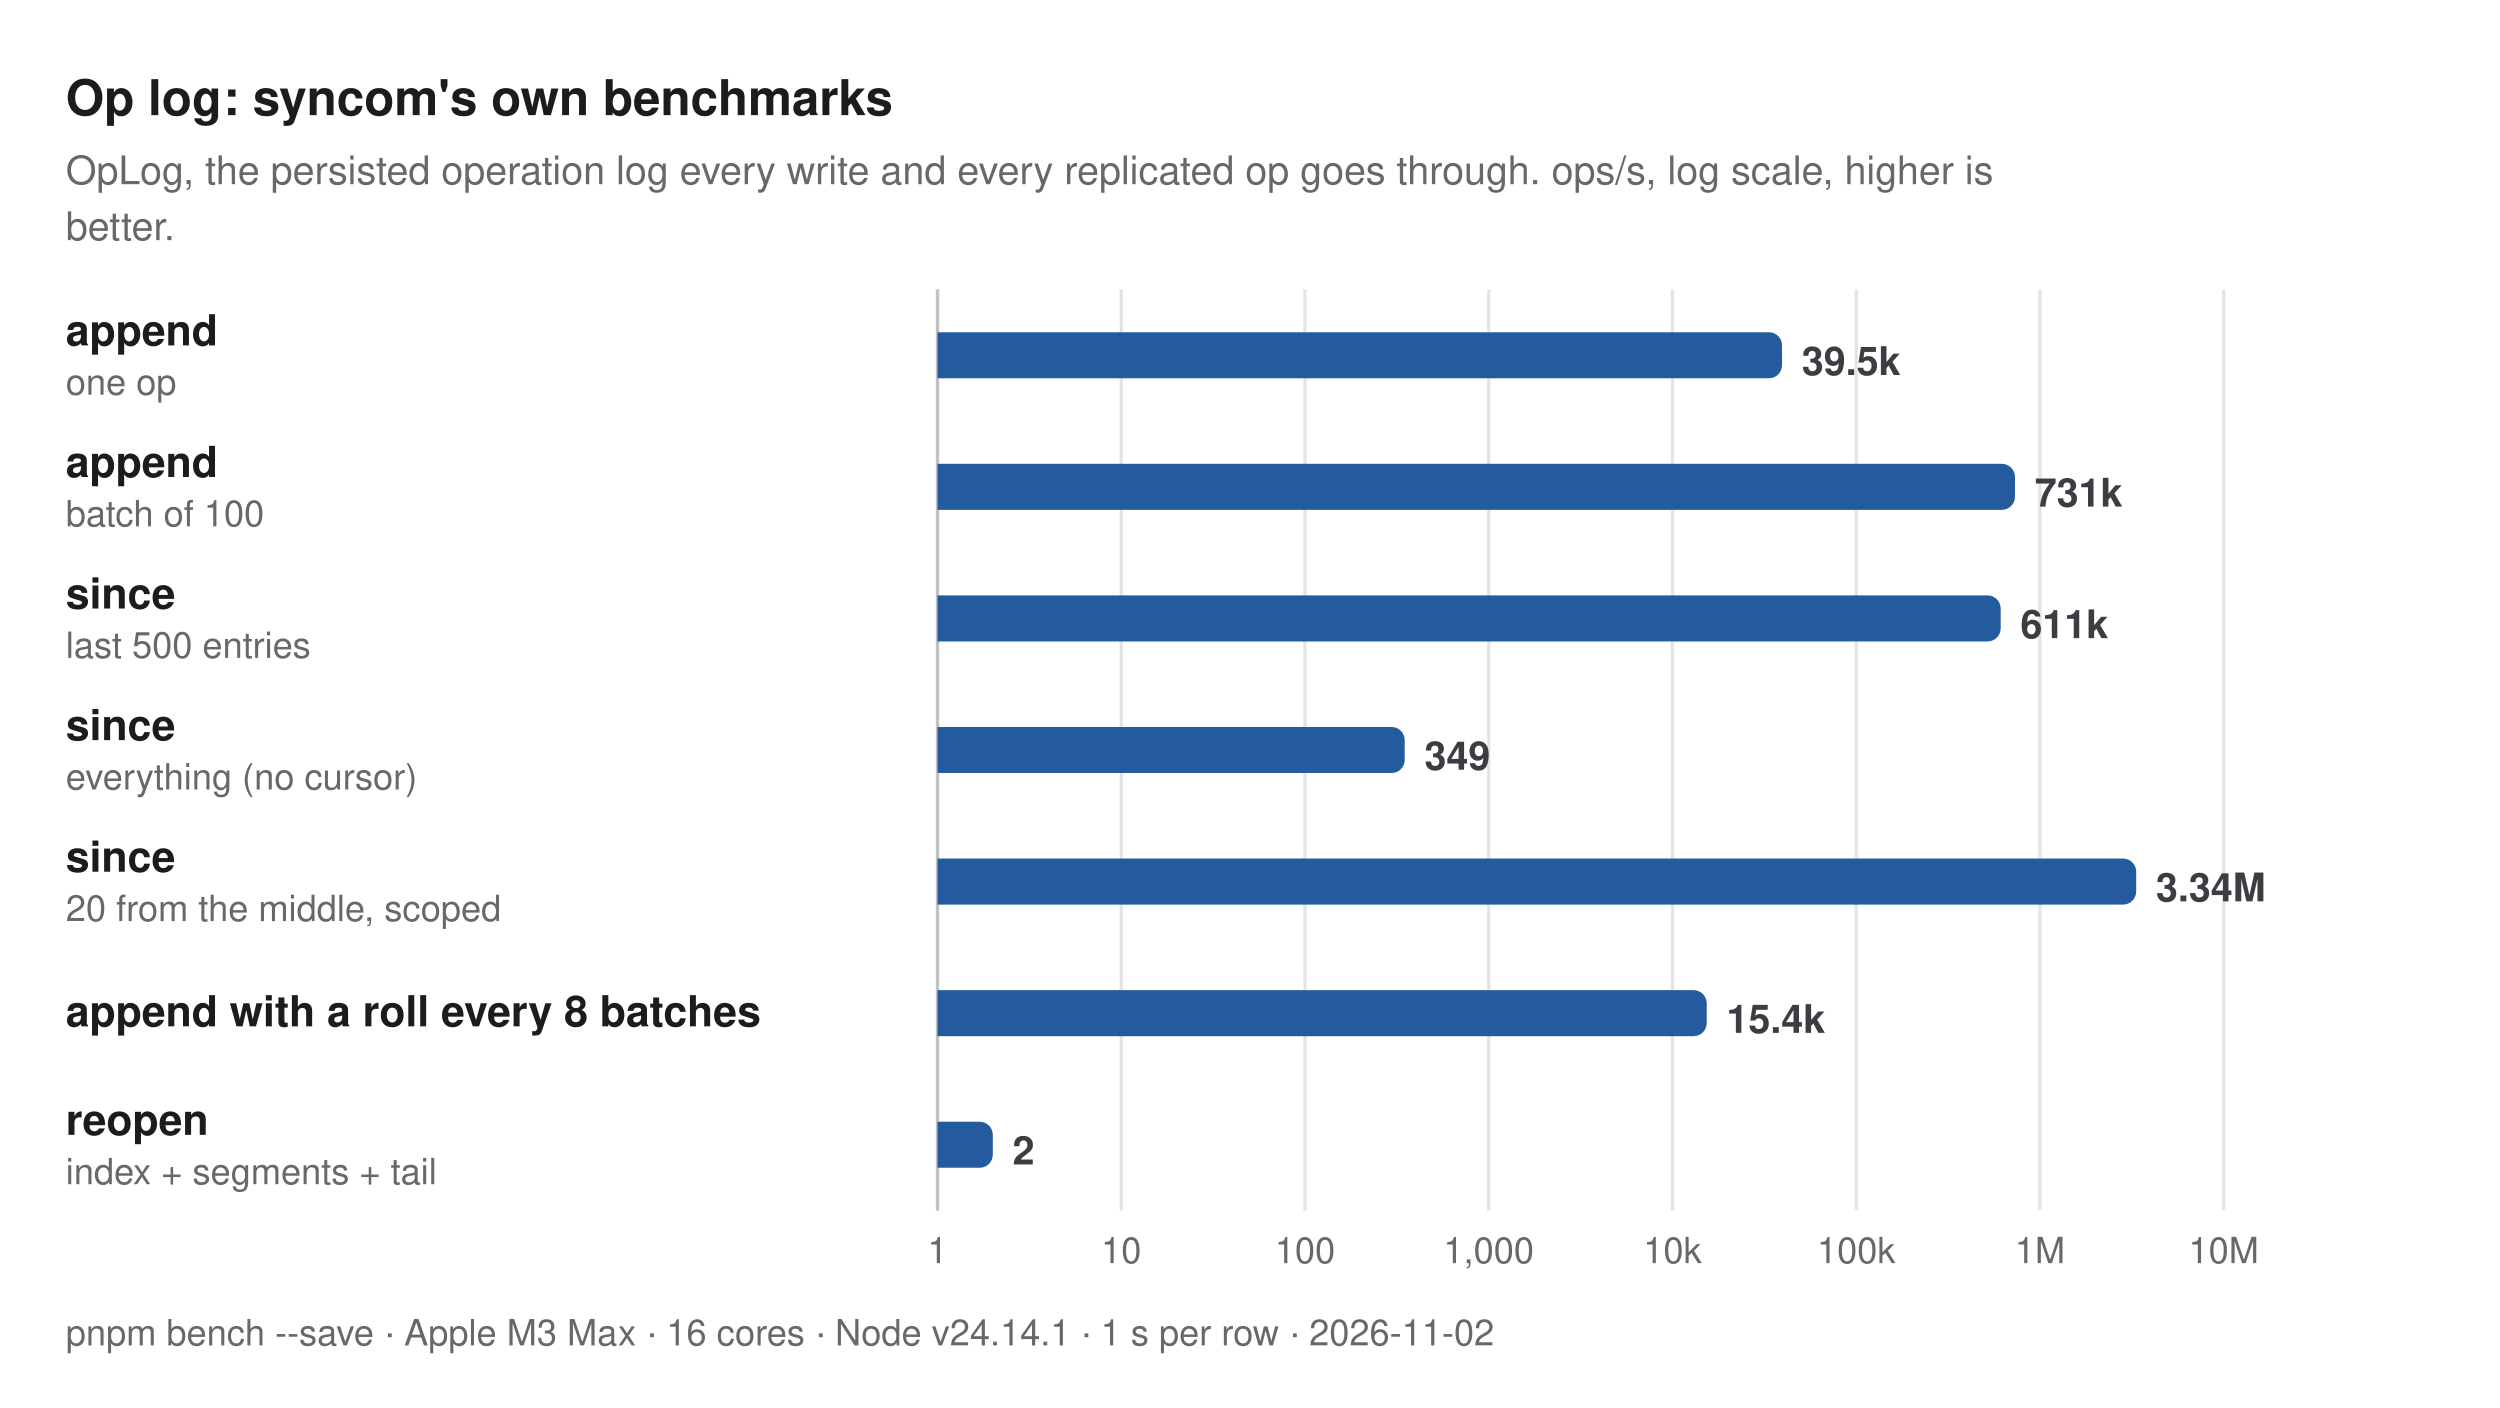
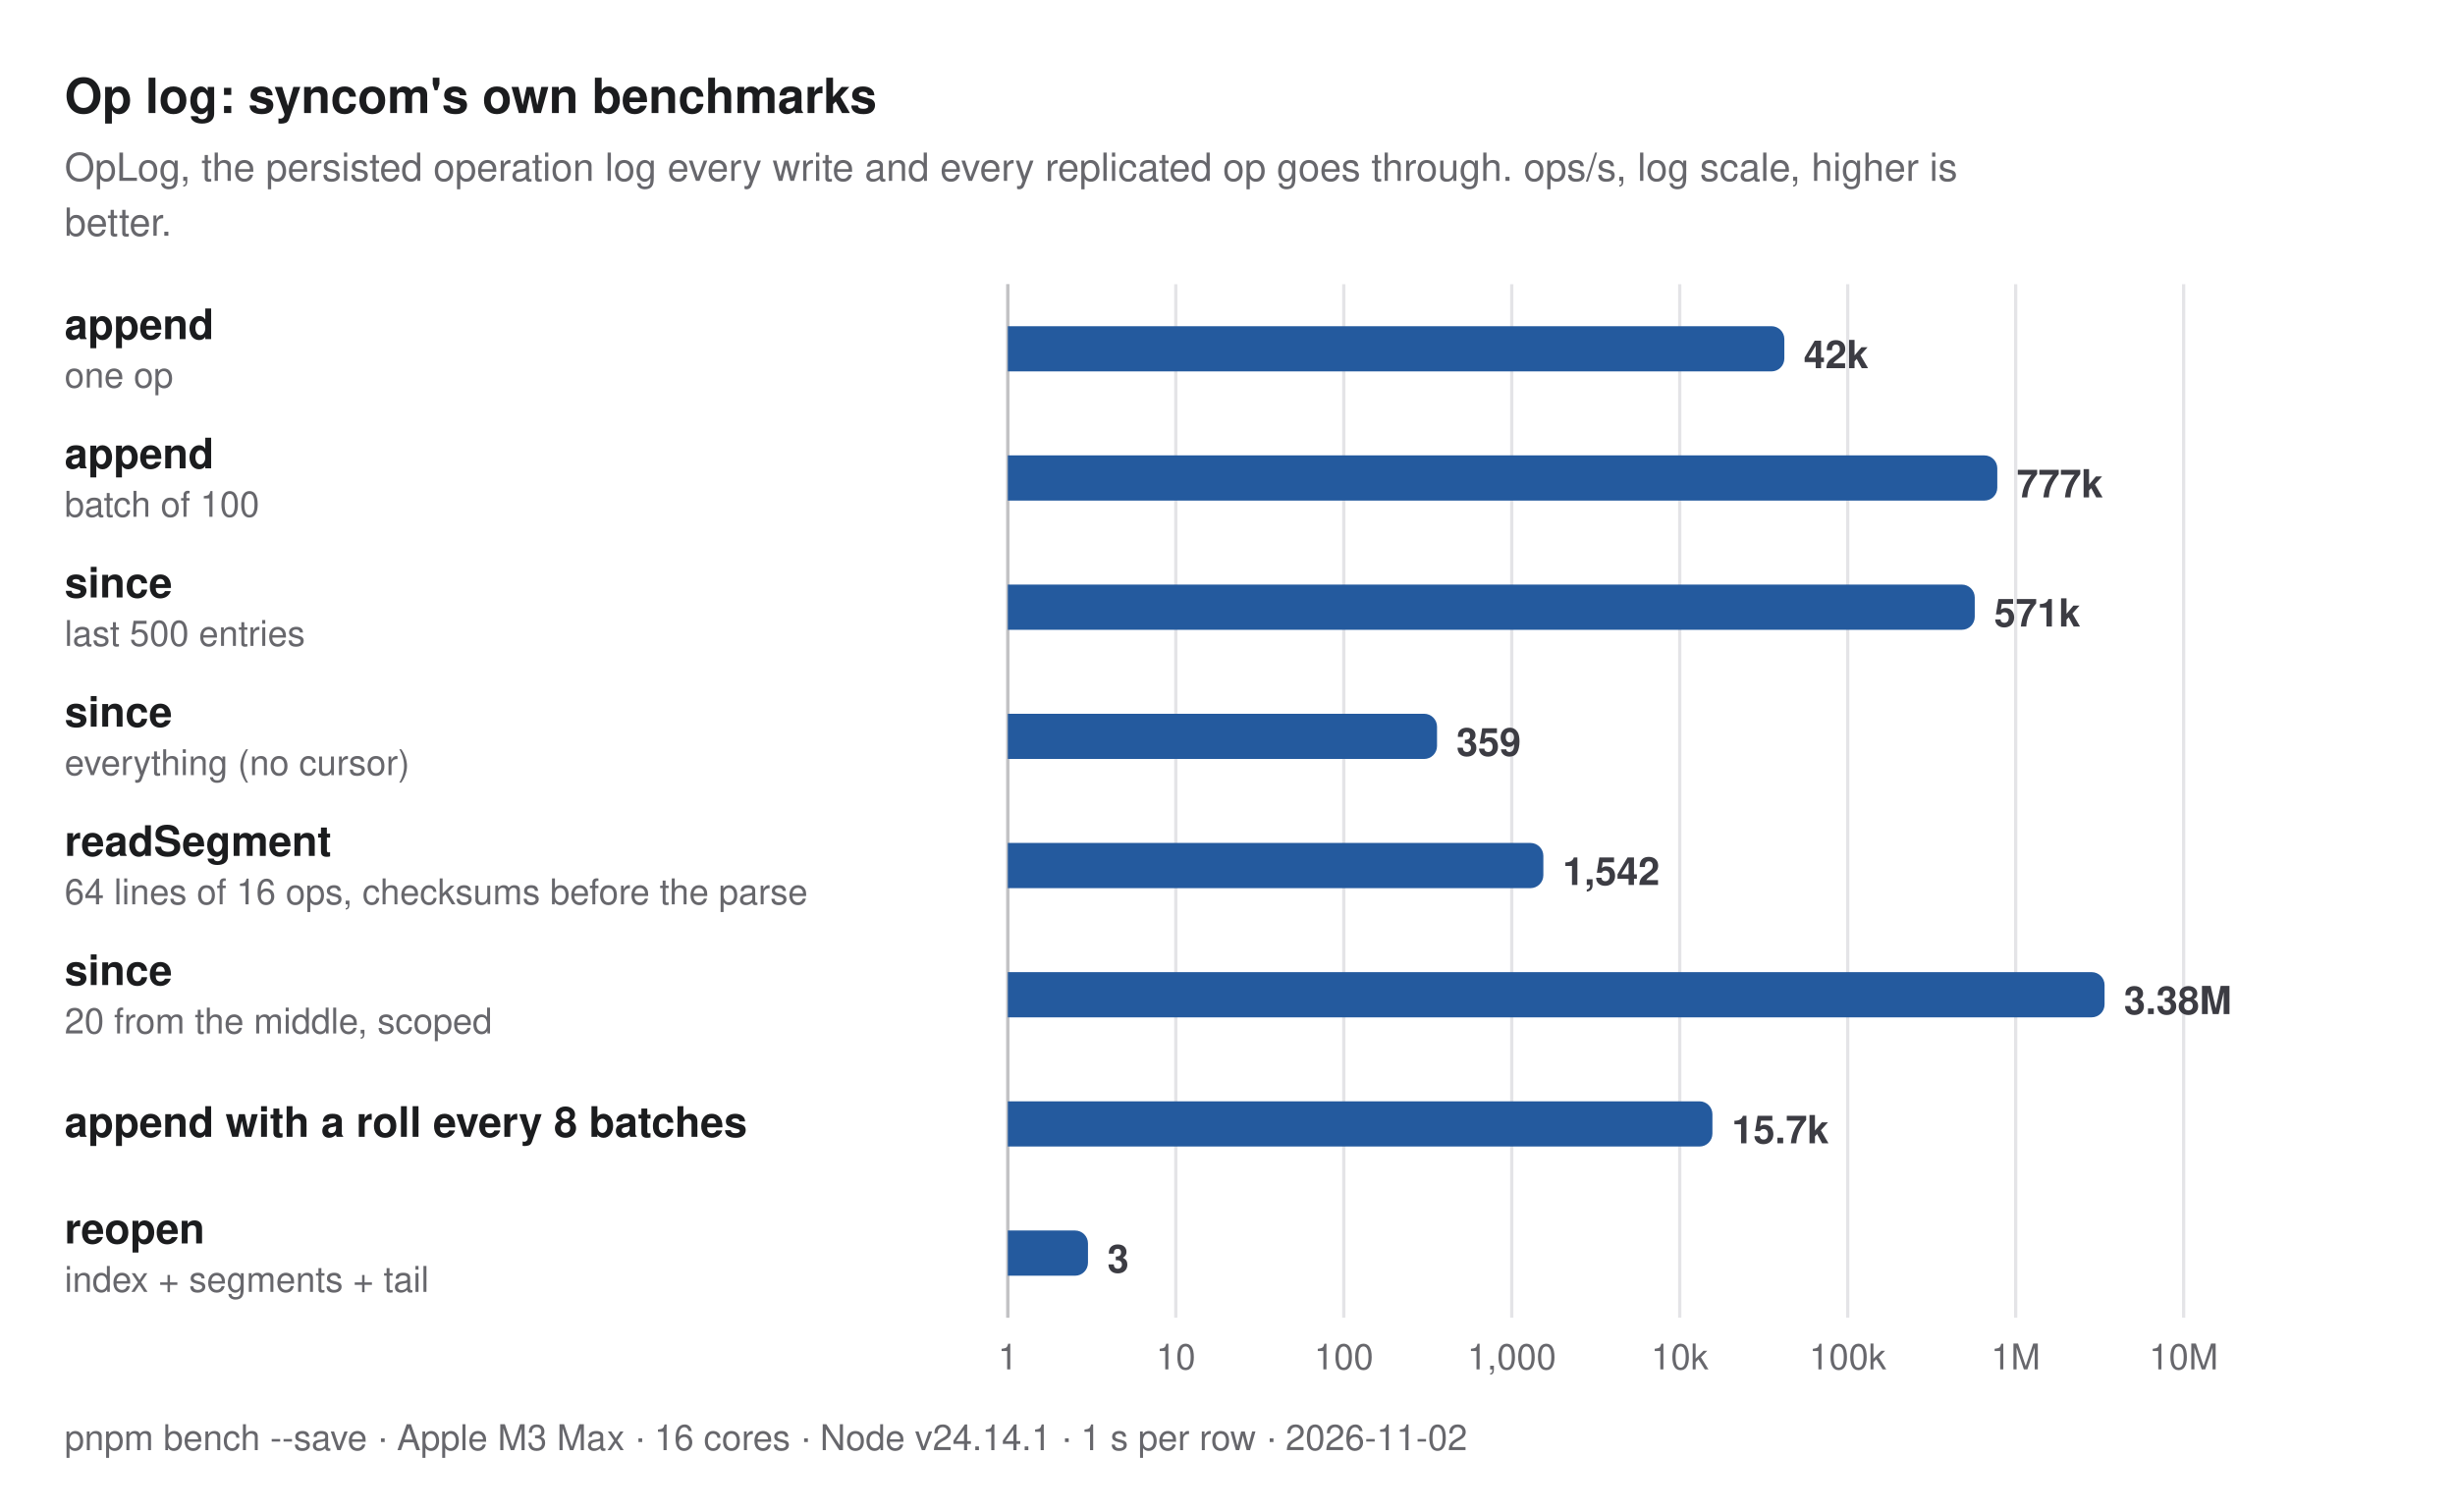
- <svg xmlns="http://www.w3.org/2000/svg" width="760" height="428" viewBox="0 0 760 428" role="img" aria-label="Op log: syncom's own benchmarks. OpLog, the persisted operation log every write and every replicated op goes through. ops/s, log scale, higher is better.">
+ <svg xmlns="http://www.w3.org/2000/svg" width="760" height="468" viewBox="0 0 760 468" role="img" aria-label="Op log: syncom's own benchmarks. OpLog, the persisted operation log every write and every replicated op goes through. ops/s, log scale, higher is better.">
  <style>
  text { font-family: -apple-system, BlinkMacSystemFont, "Segoe UI", Helvetica, Arial, sans-serif; }
  .title { font-size: 15px; font-weight: 700; fill: #1b1c1e; }
  .subtitle, .caption { font-size: 12px; fill: #67676c; }
  .caption { font-size: 11px; }
  .group { font-size: 11px; font-weight: 600; letter-spacing: 0.06em; fill: #67676c; }
  .label { font-size: 13px; font-weight: 600; fill: #1b1c1e; }
  .label.primary, .label.secondary { font-weight: 700; }
  .sublabel { font-size: 11px; fill: #67676c; }
  .value { font-size: 12px; font-weight: 600; fill: #3c3c43; font-variant-numeric: tabular-nums; }
  .value.small { font-size: 10px; }
  .legend { font-size: 11px; fill: #3c3c43; }
  .tick { font-size: 11px; fill: #67676c; font-variant-numeric: tabular-nums; }
  .grid { stroke: #e4e4e7; stroke-width: 1; }
  .axis { stroke: #c2c2c4; stroke-width: 1; }
  .ref { stroke: #67676c; stroke-width: 1; stroke-dasharray: 3 3; }
  .bar { fill: #c4c6cc; }
  .bar.primary { fill: #245a9e; }
  .bar.secondary { fill: #5e9be6; }
  @media (prefers-color-scheme: dark) {
    .title, .label { fill: #dfdfd6; }
    .subtitle, .caption, .group, .sublabel, .tick { fill: #98989f; }
    .value, .legend { fill: #c2c2c4; }
    .grid { stroke: #2e2e32; }
    .axis { stroke: #48484c; }
    .ref { stroke: #98989f; }
    .bar { fill: #46474e; }
    .bar.primary { fill: #8dbcf2; }
    .bar.secondary { fill: #3d7bd0; }
  }
</style>
  <text class="title" x="20" y="35">Op log: syncom's own benchmarks</text>
  <text class="subtitle" x="20" y="56">OpLog, the persisted operation log every write and every replicated op goes through. ops/s, log scale, higher is</text>
  <text class="subtitle" x="20" y="73">better.</text>
-   <line class="grid" x1="285" y1="88" x2="285" y2="368" />
-   <text class="tick" x="285" y="384" text-anchor="middle">1</text>
-   <line class="grid" x1="340.857" y1="88" x2="340.857" y2="368" />
-   <text class="tick" x="340.857" y="384" text-anchor="middle">10</text>
-   <line class="grid" x1="396.714" y1="88" x2="396.714" y2="368" />
-   <text class="tick" x="396.714" y="384" text-anchor="middle">100</text>
-   <line class="grid" x1="452.571" y1="88" x2="452.571" y2="368" />
-   <text class="tick" x="452.571" y="384" text-anchor="middle">1,000</text>
-   <line class="grid" x1="508.429" y1="88" x2="508.429" y2="368" />
-   <text class="tick" x="508.429" y="384" text-anchor="middle">10k</text>
-   <line class="grid" x1="564.286" y1="88" x2="564.286" y2="368" />
-   <text class="tick" x="564.286" y="384" text-anchor="middle">100k</text>
-   <line class="grid" x1="620.143" y1="88" x2="620.143" y2="368" />
-   <text class="tick" x="620.143" y="384" text-anchor="middle">1M</text>
-   <line class="grid" x1="676" y1="88" x2="676" y2="368" />
-   <text class="tick" x="676" y="384" text-anchor="middle">10M</text>
-   <line class="axis" x1="285" y1="88" x2="285" y2="368" />
+   <line class="grid" x1="312" y1="88" x2="312" y2="408" />
+   <text class="tick" x="312" y="424" text-anchor="middle">1</text>
+   <line class="grid" x1="364" y1="88" x2="364" y2="408" />
+   <text class="tick" x="364" y="424" text-anchor="middle">10</text>
+   <line class="grid" x1="416" y1="88" x2="416" y2="408" />
+   <text class="tick" x="416" y="424" text-anchor="middle">100</text>
+   <line class="grid" x1="468" y1="88" x2="468" y2="408" />
+   <text class="tick" x="468" y="424" text-anchor="middle">1,000</text>
+   <line class="grid" x1="520" y1="88" x2="520" y2="408" />
+   <text class="tick" x="520" y="424" text-anchor="middle">10k</text>
+   <line class="grid" x1="572" y1="88" x2="572" y2="408" />
+   <text class="tick" x="572" y="424" text-anchor="middle">100k</text>
+   <line class="grid" x1="624" y1="88" x2="624" y2="408" />
+   <text class="tick" x="624" y="424" text-anchor="middle">1M</text>
+   <line class="grid" x1="676" y1="88" x2="676" y2="408" />
+   <text class="tick" x="676" y="424" text-anchor="middle">10M</text>
+   <line class="axis" x1="312" y1="88" x2="312" y2="408" />
  <g>
    <text class="label primary" x="20" y="105">append</text>
    <text class="sublabel" x="20" y="120">one op</text>
-     <path class="bar primary" d="M285,101H537.742A4,4 0 0 1 541.742,105V111A4,4 0 0 1 537.742,115H285Z" />
-     <text class="value" x="547.742" y="114">39.5k</text>
+     <path class="bar primary" d="M312,101H548.384A4,4 0 0 1 552.384,105V111A4,4 0 0 1 548.384,115H312Z" />
+     <text class="value" x="558.384" y="114">42k</text>
  </g>
  <g>
    <text class="label primary" x="20" y="145">append</text>
    <text class="sublabel" x="20" y="160">batch of 100</text>
-     <path class="bar primary" d="M285,141H608.552A4,4 0 0 1 612.552,145V151A4,4 0 0 1 608.552,155H285Z" />
-     <text class="value" x="618.552" y="154">731k</text>
+     <path class="bar primary" d="M312,141H614.307A4,4 0 0 1 618.307,145V151A4,4 0 0 1 614.307,155H312Z" />
+     <text class="value" x="624.307" y="154">777k</text>
  </g>
  <g>
    <text class="label primary" x="20" y="185">since</text>
    <text class="sublabel" x="20" y="200">last 500 entries</text>
-     <path class="bar primary" d="M285,181H604.209A4,4 0 0 1 608.209,185V191A4,4 0 0 1 604.209,195H285Z" />
-     <text class="value" x="614.209" y="194">611k</text>
+     <path class="bar primary" d="M312,181H607.328A4,4 0 0 1 611.328,185V191A4,4 0 0 1 607.328,195H312Z" />
+     <text class="value" x="617.328" y="194">571k</text>
  </g>
  <g>
    <text class="label primary" x="20" y="225">since</text>
    <text class="sublabel" x="20" y="240">everything (no cursor)</text>
-     <path class="bar primary" d="M285,221H423.035A4,4 0 0 1 427.035,225V231A4,4 0 0 1 423.035,235H285Z" />
-     <text class="value" x="433.035" y="234">349</text>
+     <path class="bar primary" d="M312,221H440.865A4,4 0 0 1 444.865,225V231A4,4 0 0 1 440.865,235H312Z" />
+     <text class="value" x="450.865" y="234">359</text>
  </g>
  <g>
-     <text class="label primary" x="20" y="265">since</text>
-     <text class="sublabel" x="20" y="280">20 from the middle, scoped</text>
-     <path class="bar primary" d="M285,261H645.404A4,4 0 0 1 649.404,265V271A4,4 0 0 1 645.404,275H285Z" />
-     <text class="value" x="655.404" y="274">3.34M</text>
+     <text class="label primary" x="20" y="265">readSegment</text>
+     <text class="sublabel" x="20" y="280">64 lines of 16 ops, checksums before the parse</text>
+     <path class="bar primary" d="M312,261H473.78A4,4 0 0 1 477.78,265V271A4,4 0 0 1 473.78,275H312Z" />
+     <text class="value" x="483.78" y="274">1,542</text>
  </g>
  <g>
-     <text class="label primary" x="20" y="312">append with a roll every 8 batches</text>
-     <path class="bar primary" d="M285,301H514.841A4,4 0 0 1 518.841,305V311A4,4 0 0 1 514.841,315H285Z" />
-     <text class="value" x="524.841" y="314">15.4k</text>
+     <text class="label primary" x="20" y="305">since</text>
+     <text class="sublabel" x="20" y="320">20 from the middle, scoped</text>
+     <path class="bar primary" d="M312,301H647.516A4,4 0 0 1 651.516,305V311A4,4 0 0 1 647.516,315H312Z" />
+     <text class="value" x="657.516" y="314">3.38M</text>
  </g>
  <g>
-     <text class="label primary" x="20" y="345">reopen</text>
-     <text class="sublabel" x="20" y="360">index + segments + tail</text>
-     <path class="bar primary" d="M285,341H297.815A4,4 0 0 1 301.815,345V351A4,4 0 0 1 297.815,355H285Z" />
-     <text class="value" x="307.815" y="354">2</text>
+     <text class="label primary" x="20" y="352">append with a roll every 8 batches</text>
+     <path class="bar primary" d="M312,341H526.118A4,4 0 0 1 530.118,345V351A4,4 0 0 1 526.118,355H312Z" />
+     <text class="value" x="536.118" y="354">15.7k</text>
  </g>
-   <text class="caption" x="20" y="409">pnpm bench --save · Apple M3 Max · 16 cores · Node v24.14.1 · 1 s per row · 2026-11-02</text>
+   <g>
+     <text class="label primary" x="20" y="385">reopen</text>
+     <text class="sublabel" x="20" y="400">index + segments + tail</text>
+     <path class="bar primary" d="M312,381H332.81A4,4 0 0 1 336.81,385V391A4,4 0 0 1 332.81,395H312Z" />
+     <text class="value" x="342.81" y="394">3</text>
+   </g>
+   <text class="caption" x="20" y="449">pnpm bench --save · Apple M3 Max · 16 cores · Node v24.14.1 · 1 s per row · 2026-11-02</text>
</svg>
